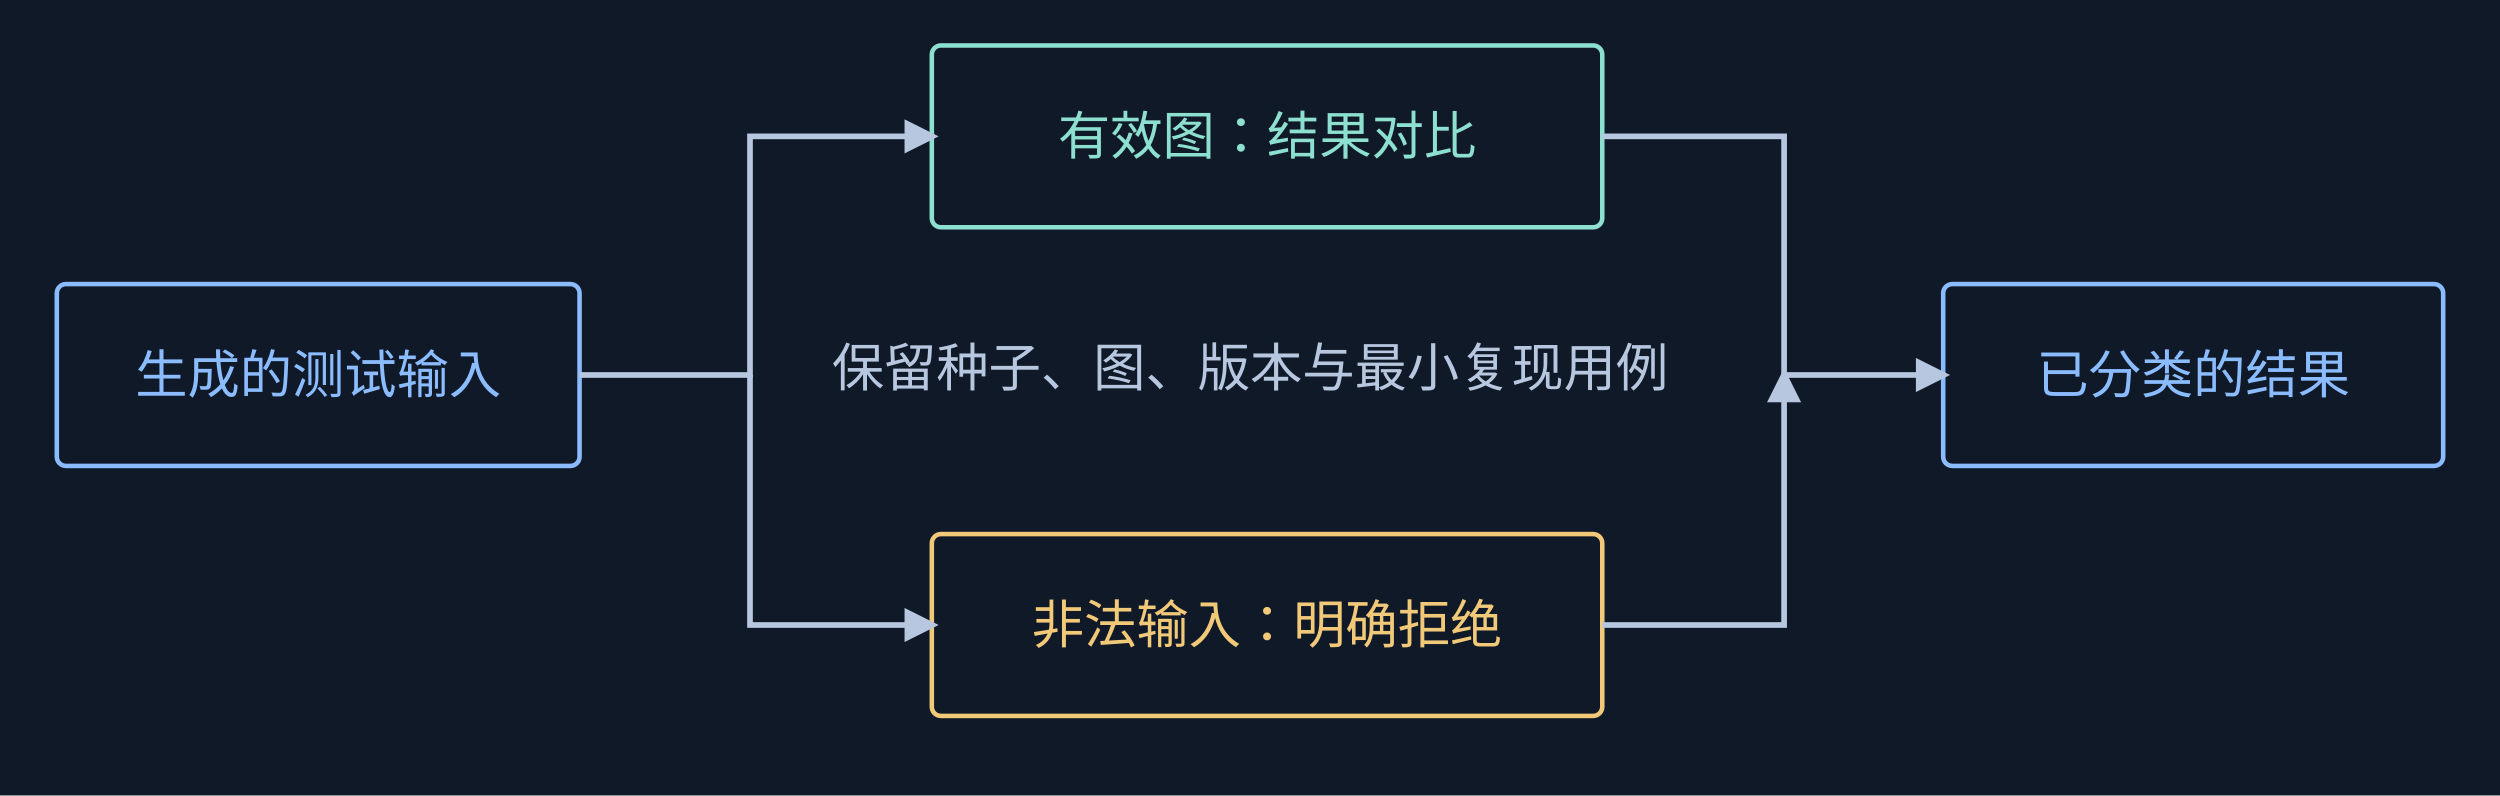
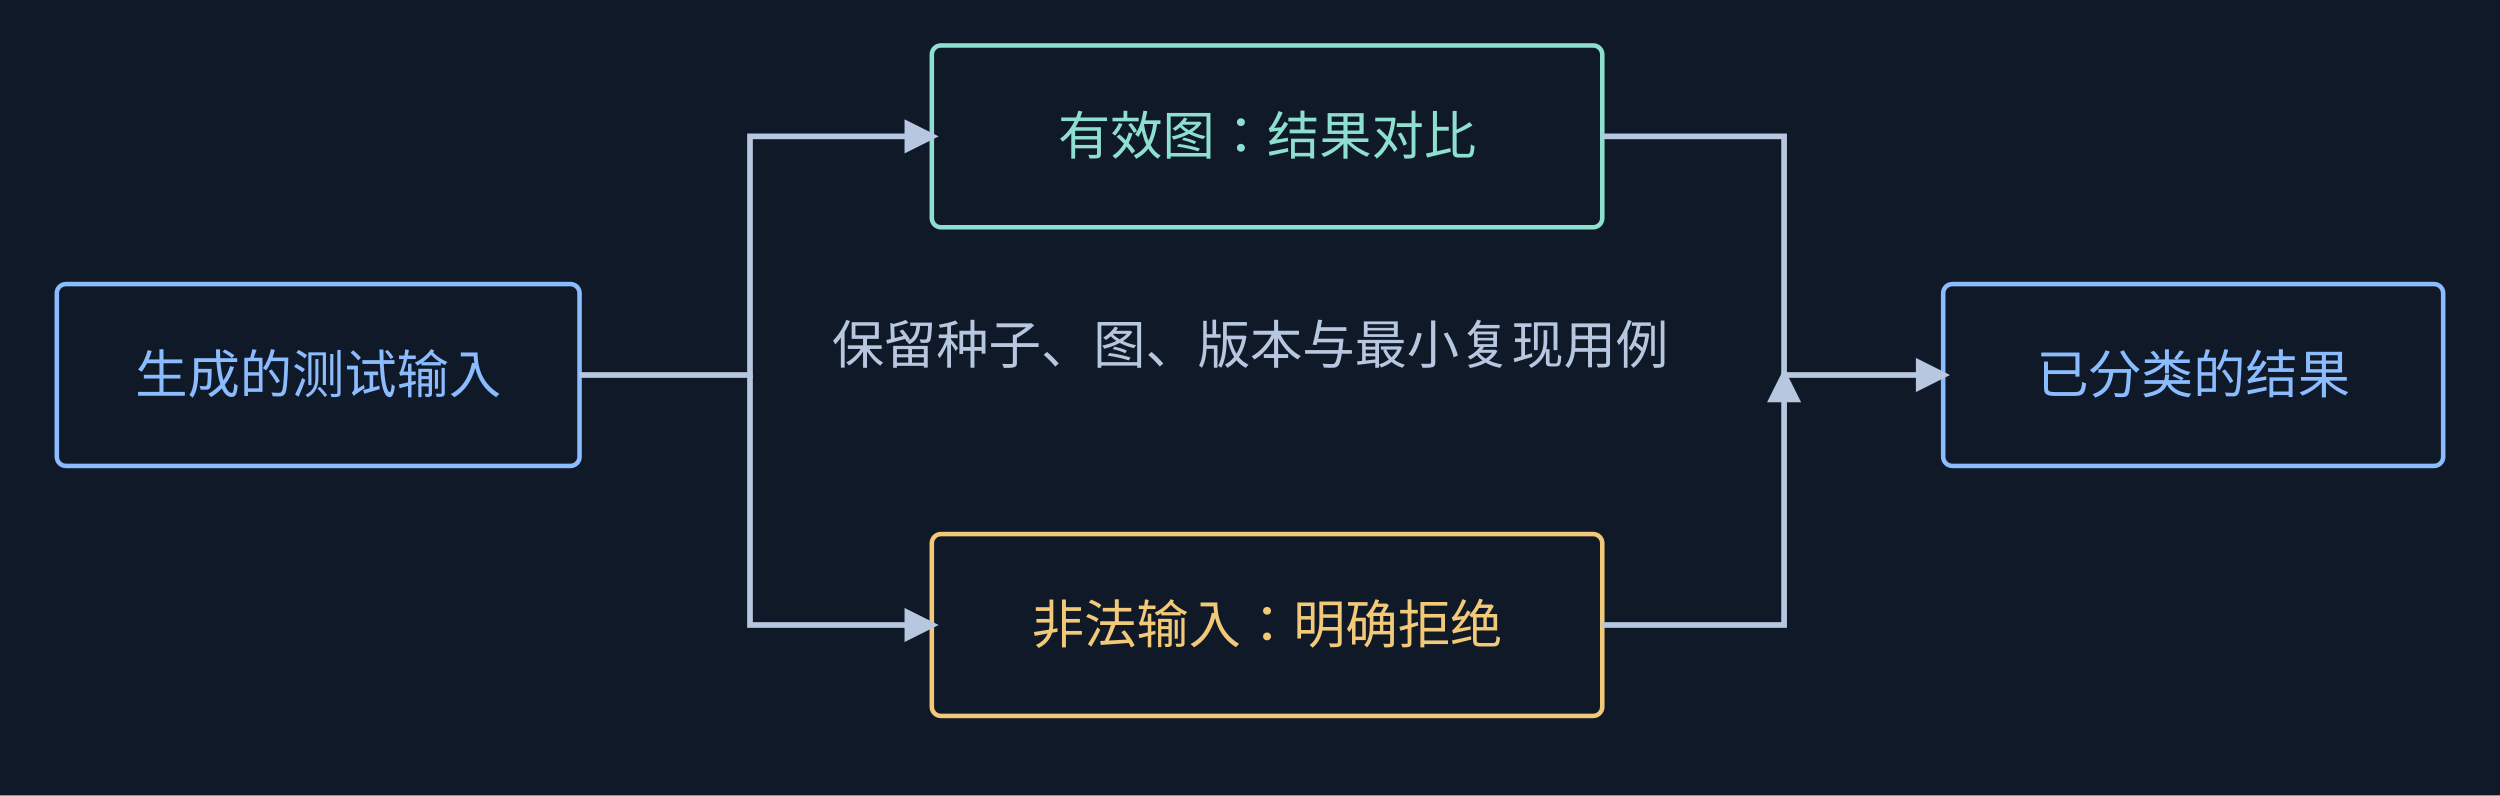
<svg xmlns="http://www.w3.org/2000/svg" viewBox="0 0 1100 350" role="img" aria-labelledby="mechanism-38-08-title mechanism-38-08-desc" style="display:block;width:100%;height:auto">
  <defs>
    <marker id="mechanism-38-08-arrow" viewBox="0 0 10 10" refX="8" refY="5" markerWidth="6" markerHeight="6" orient="auto-start-reverse">
      <path d="M0 0 L10 5 L0 10Z" fill="#b7c7df" />
    </marker>
  </defs>
  <rect width="1100" height="350" fill="#101927" />
  <g font-family="system-ui,sans-serif">
    <rect x="25" y="125" width="230" height="80" rx="4" fill="#101927" stroke="#8bbcff" stroke-width="2" />
    <text x="140.0" y="173.0" font-size="23" fill="#8bbcff" text-anchor="middle">生成的测试输入</text>
    <rect x="410" y="20" width="295" height="80" rx="4" fill="#101927" stroke="#8de0cf" stroke-width="2" />
    <text x="557.5" y="68.0" font-size="23" fill="#8de0cf" text-anchor="middle">有效图：结果对比</text>
    <rect x="410" y="235" width="295" height="80" rx="4" fill="#101927" stroke="#f1c979" stroke-width="2" />
    <text x="557.5" y="283.0" font-size="23" fill="#f1c979" text-anchor="middle">非法输入：明确拒绝</text>
    <rect x="855" y="125" width="220" height="80" rx="4" fill="#101927" stroke="#8bbcff" stroke-width="2" />
    <text x="965.0" y="173.0" font-size="23" fill="#8bbcff" text-anchor="middle">已分类的结果</text>
    <path d="M255,165 L330,165 L330,60 L410,60" fill="none" stroke="#b7c7df" stroke-width="2.5" marker-end="url(#mechanism-38-08-arrow)" />
    <path d="M330,165 L330,275 L410,275" fill="none" stroke="#b7c7df" stroke-width="2.5" marker-end="url(#mechanism-38-08-arrow)" />
    <path d="M705,60 L785,60 L785,165 L855,165" fill="none" stroke="#b7c7df" stroke-width="2.5" marker-end="url(#mechanism-38-08-arrow)" />
    <path d="M705,275 L785,275 L785,165" fill="none" stroke="#b7c7df" stroke-width="2.5" marker-end="url(#mechanism-38-08-arrow)" />
-     <text x="550" y="170" font-size="23" fill="#b7c7df" text-anchor="middle">保留种子、图、版本与最小复现用例</text>
+     <text x="550" y="160" font-size="23" fill="#b7c7df" text-anchor="middle">保留种子、图、版本与最小复现用例</text>
  </g>
</svg>
